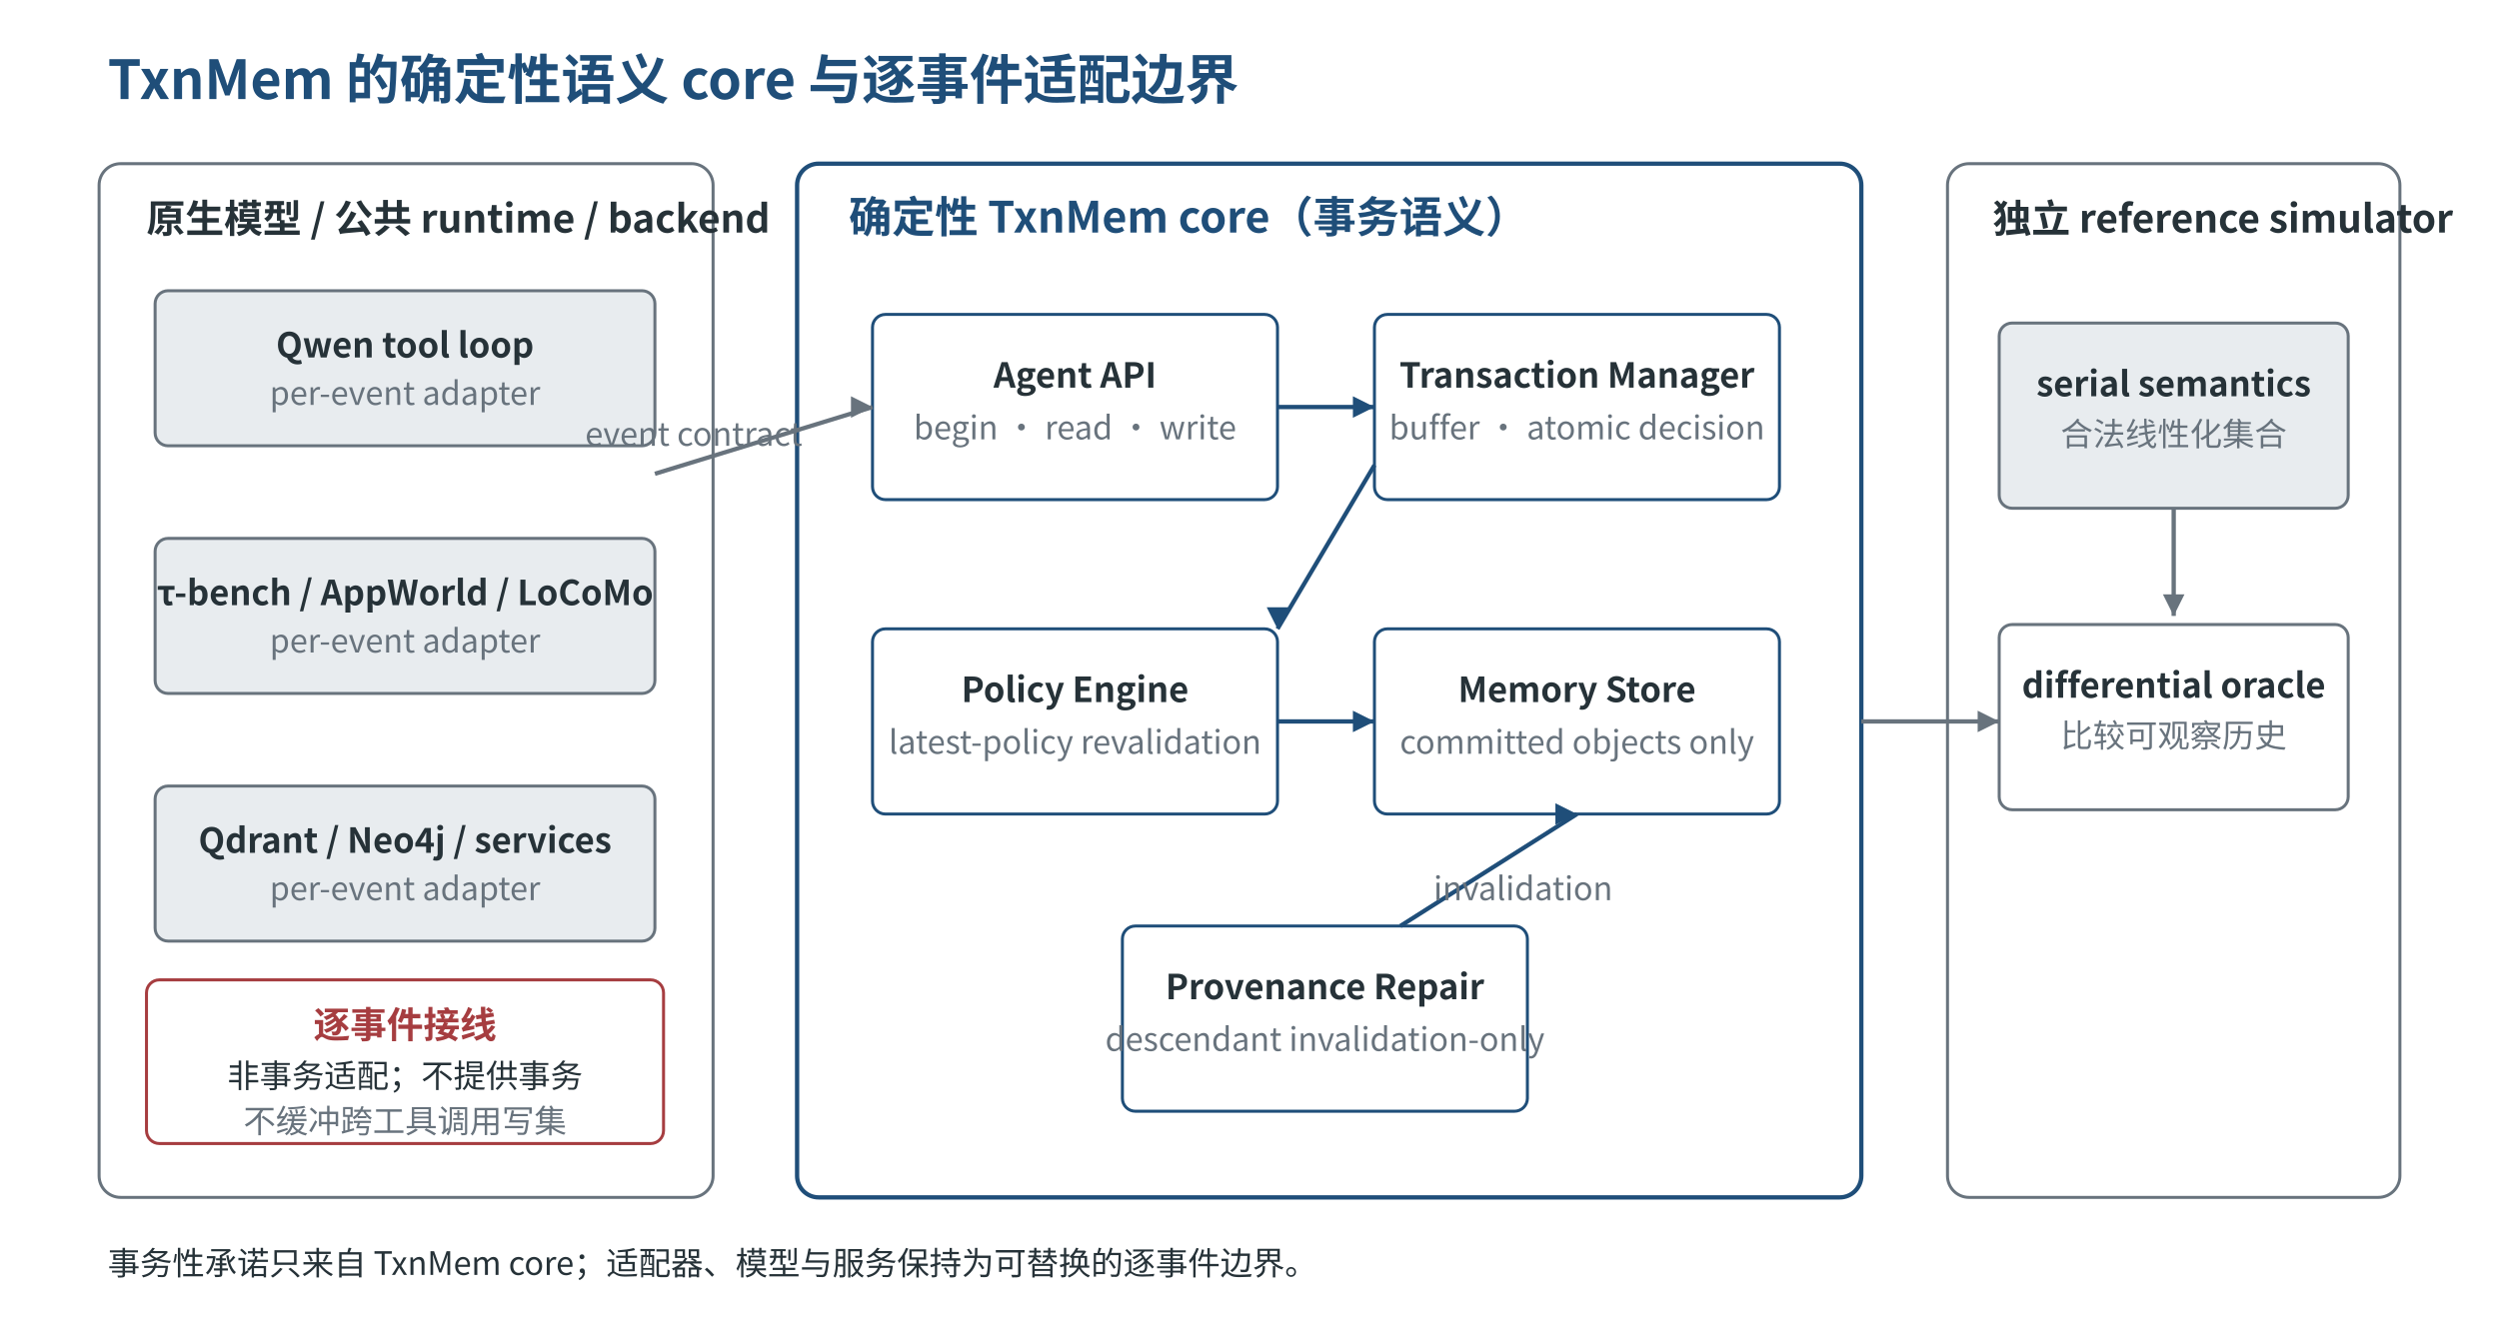
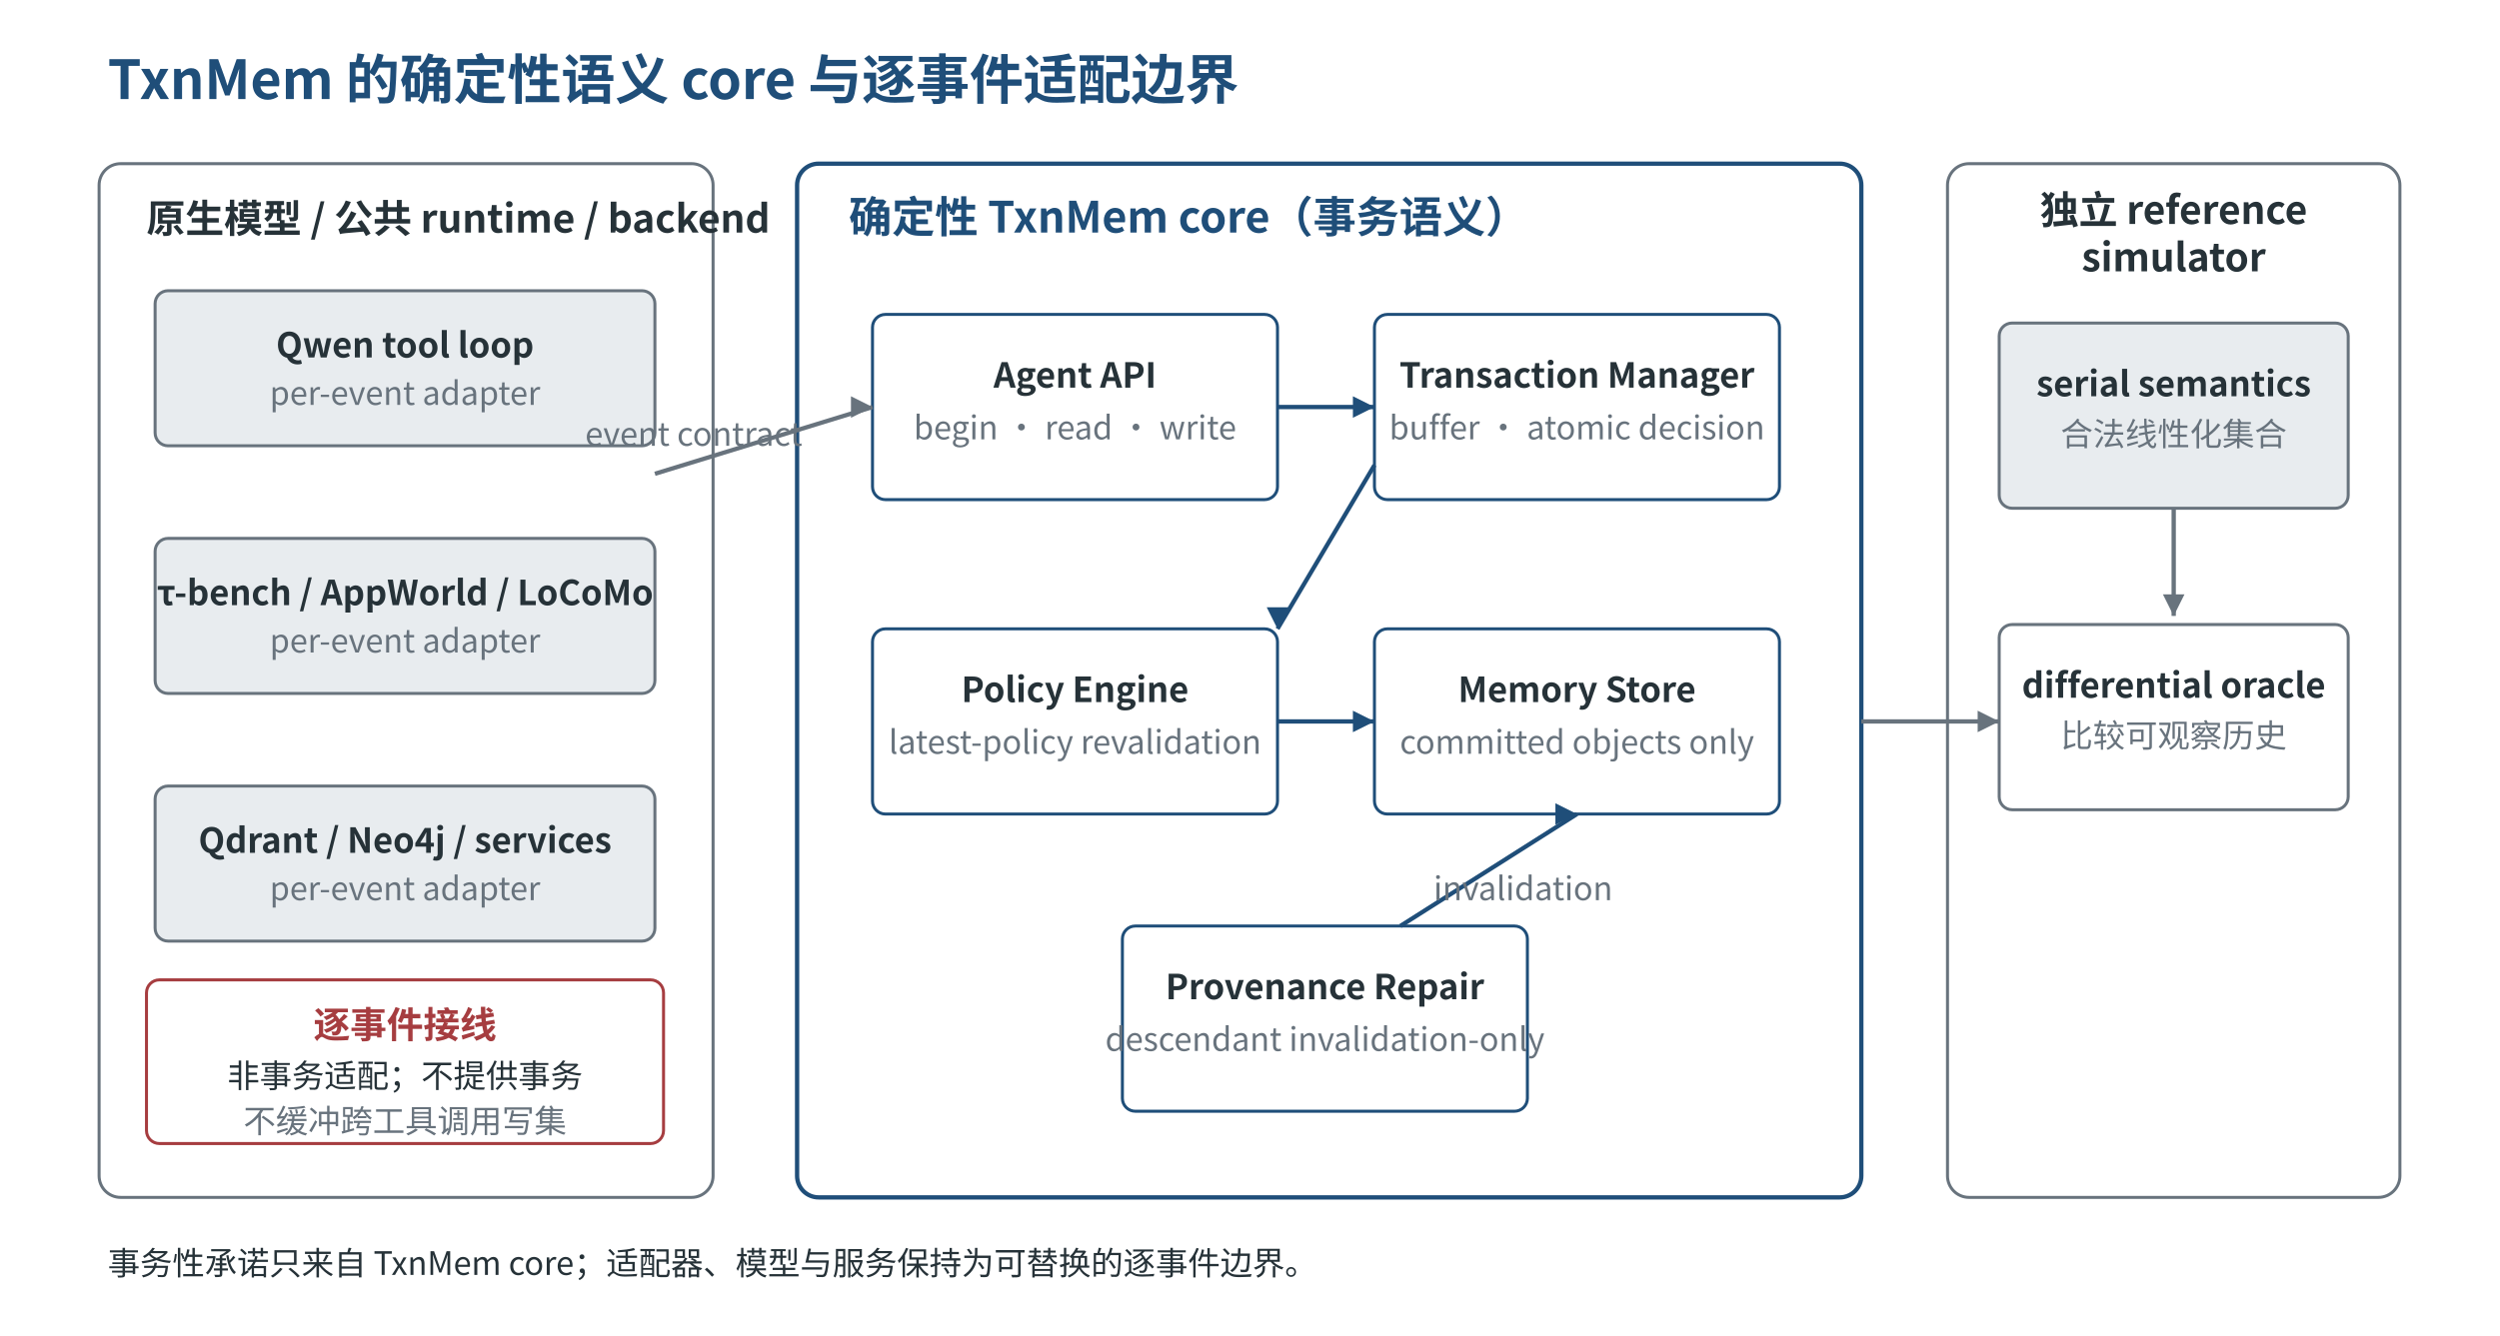
<svg xmlns="http://www.w3.org/2000/svg" width="1160" height="620" viewBox="0 0 1160 620" role="img" aria-labelledby="title desc">
  <style>text { font-family: Arial Unicode MS, Hiragino Sans GB, Noto Sans CJK SC, sans-serif; } .struct { stroke: #68737D; stroke-width: 1.4; fill: none; } .flow { stroke: #1F4E79; stroke-width: 2; fill: none; } .muted { stroke: #68737D; stroke-width: 1.2; fill: none; } .future { stroke: #A63D40; stroke-width: 1.5; stroke-dasharray: 5 4; fill: none; }</style>
  <text x="50" y="46" font-size="25" font-weight="700" fill="#1F4E79">TxnMem 的确定性语义 core 与逐事件适配边界</text>
  <rect x="46.0" y="76.0" width="285.0" height="480.0" rx="10" fill="none" stroke="#68737D" stroke-width="1.4" />
  <text x="68.0" y="108.0" text-anchor="start" font-size="18" font-weight="700" fill="#263238">原生模型 / 公共 runtime / backend</text>
  <rect x="72.0" y="135.0" width="232.0" height="72.0" rx="6" fill="#E8ECEF" stroke="#68737D" stroke-width="1.4" />
  <text x="188.0" y="166.0" text-anchor="middle" font-size="16" font-weight="600" fill="#263238">Qwen tool loop</text>
  <text x="188.0" y="188.0" text-anchor="middle" font-size="15" font-weight="400" fill="#68737D">per-event adapter</text>
  <rect x="72.0" y="250.0" width="232.0" height="72.0" rx="6" fill="#E8ECEF" stroke="#68737D" stroke-width="1.4" />
  <text x="188.0" y="281.0" text-anchor="middle" font-size="16" font-weight="600" fill="#263238">τ-bench / AppWorld / LoCoMo</text>
  <text x="188.0" y="303.0" text-anchor="middle" font-size="15" font-weight="400" fill="#68737D">per-event adapter</text>
  <rect x="72.0" y="365.0" width="232.0" height="72.0" rx="6" fill="#E8ECEF" stroke="#68737D" stroke-width="1.4" />
  <text x="188.0" y="396.0" text-anchor="middle" font-size="16" font-weight="600" fill="#263238">Qdrant / Neo4j / services</text>
  <text x="188.0" y="418.0" text-anchor="middle" font-size="15" font-weight="400" fill="#68737D">per-event adapter</text>
  <rect x="68.0" y="455.0" width="240.0" height="76.0" rx="6" fill="none" stroke="#A63D40" stroke-width="1.4" />
  <text x="188.0" y="482.0" text-anchor="middle" font-size="17" font-weight="700" fill="#A63D40">逐事件接线</text>
  <text x="188.0" y="505.0" text-anchor="middle" font-size="15" font-weight="400" fill="#263238">非事务适配；不提供事务</text>
  <text x="188.0" y="526.0" text-anchor="middle" font-size="15" font-weight="400" fill="#68737D">不缓冲跨工具调用写集</text>
  <rect x="370.0" y="76.0" width="494.0" height="480.0" rx="10" fill="none" stroke="#1F4E79" stroke-width="2" />
  <text x="394.0" y="108.0" text-anchor="start" font-size="20" font-weight="700" fill="#1F4E79">确定性 TxnMem core（事务语义）</text>
  <rect x="405.0" y="146.0" width="188.0" height="86.0" rx="6" fill="none" stroke="#1F4E79" stroke-width="1.4" />
  <text x="499.0" y="180.0" text-anchor="middle" font-size="16" font-weight="700" fill="#263238">Agent API</text>
  <text x="499.0" y="204.0" text-anchor="middle" font-size="15" font-weight="400" fill="#68737D">begin · read · write</text>
  <rect x="638.0" y="146.0" width="188.0" height="86.0" rx="6" fill="none" stroke="#1F4E79" stroke-width="1.4" />
  <text x="732.0" y="180.0" text-anchor="middle" font-size="16" font-weight="700" fill="#263238">Transaction Manager</text>
  <text x="732.0" y="204.0" text-anchor="middle" font-size="15" font-weight="400" fill="#68737D">buffer · atomic decision</text>
  <rect x="405.0" y="292.0" width="188.0" height="86.0" rx="6" fill="none" stroke="#1F4E79" stroke-width="1.4" />
  <text x="499.0" y="326.0" text-anchor="middle" font-size="16" font-weight="700" fill="#263238">Policy Engine</text>
  <text x="499.0" y="350.0" text-anchor="middle" font-size="15" font-weight="400" fill="#68737D">latest-policy revalidation</text>
  <rect x="638.0" y="292.0" width="188.0" height="86.0" rx="6" fill="none" stroke="#1F4E79" stroke-width="1.4" />
  <text x="732.0" y="326.0" text-anchor="middle" font-size="16" font-weight="700" fill="#263238">Memory Store</text>
  <text x="732.0" y="350.0" text-anchor="middle" font-size="15" font-weight="400" fill="#68737D">committed objects only</text>
  <rect x="521.0" y="430.0" width="188.0" height="86.0" rx="6" fill="none" stroke="#1F4E79" stroke-width="1.4" />
  <text x="615.0" y="464.0" text-anchor="middle" font-size="16" font-weight="700" fill="#263238">Provenance Repair</text>
  <text x="615.0" y="488.0" text-anchor="middle" font-size="15" font-weight="400" fill="#68737D">descendant invalidation-only</text>
  <line x1="593.0" y1="189.0" x2="638.0" y2="189.0" stroke="#1F4E79" stroke-width="2" />
  <polygon points="638.0,189.0 628.0,184.0 628.0,194.0" fill="#1F4E79" />
  <line x1="638.0" y1="216.0" x2="593.0" y2="292.0" stroke="#1F4E79" stroke-width="2" />
  <polygon points="593.0,292.0 588.0,282.0 598.0,282.0" fill="#1F4E79" />
  <line x1="593.0" y1="335.0" x2="638.0" y2="335.0" stroke="#1F4E79" stroke-width="2" />
  <polygon points="638.0,335.0 628.0,330.0 628.0,340.0" fill="#1F4E79" />
  <line x1="650.0" y1="430.0" x2="732.0" y2="378.0" stroke="#1F4E79" stroke-width="2" />
  <polygon points="732.0,378.0 722.0,373.0 722.0,383.0" fill="#1F4E79" />
  <text x="707.0" y="418.0" text-anchor="middle" font-size="15" font-weight="400" fill="#68737D">invalidation</text>
  <line x1="304.0" y1="220.0" x2="405.0" y2="189.0" stroke="#68737D" stroke-width="2" />
  <polygon points="405.0,189.0 395.0,184.0 395.0,194.0" fill="#68737D" />
  <text x="322.0" y="207.0" text-anchor="middle" font-size="15" font-weight="400" fill="#68737D">event contract</text>
  <rect x="904.0" y="76.0" width="210.0" height="480.0" rx="10" fill="none" stroke="#68737D" stroke-width="1.4" />
-   <text x="925.0" y="108.0" text-anchor="start" font-size="18" font-weight="700" fill="#263238">独立 reference simulator</text>
+   <text x="1009.0" y="104.0" text-anchor="middle" font-size="18" font-weight="700" fill="#263238">独立 reference</text>
+   <text x="1009.0" y="126.0" text-anchor="middle" font-size="18" font-weight="700" fill="#263238">simulator</text>
  <rect x="928.0" y="150.0" width="162.0" height="86.0" rx="6" fill="#E8ECEF" stroke="#68737D" stroke-width="1.4" />
  <text x="1009.0" y="184.0" text-anchor="middle" font-size="16" font-weight="600" fill="#263238">serial semantics</text>
  <text x="1009.0" y="207.0" text-anchor="middle" font-size="15" font-weight="400" fill="#68737D">合法线性化集合</text>
  <rect x="928.0" y="290.0" width="162.0" height="86.0" rx="6" fill="none" stroke="#68737D" stroke-width="1.4" />
  <text x="1009.0" y="324.0" text-anchor="middle" font-size="16" font-weight="600" fill="#263238">differential oracle</text>
  <text x="1009.0" y="347.0" text-anchor="middle" font-size="15" font-weight="400" fill="#68737D">比较可观察历史</text>
  <line x1="864.0" y1="335.0" x2="928.0" y2="335.0" stroke="#68737D" stroke-width="2" />
  <polygon points="928.0,335.0 918.0,330.0 918.0,340.0" fill="#68737D" />
  <line x1="1009.0" y1="236.0" x2="1009.0" y2="286.0" stroke="#68737D" stroke-width="2" />
  <polygon points="1009.0,286.0 1004.0,276.0 1014.0,276.0" fill="#68737D" />
  <text x="50.0" y="592.0" text-anchor="start" font-size="15" font-weight="400" fill="#263238">事务性承诺只来自 TxnMem core；适配器、模型与服务保持为可替换的逐事件边界。</text>
</svg>
